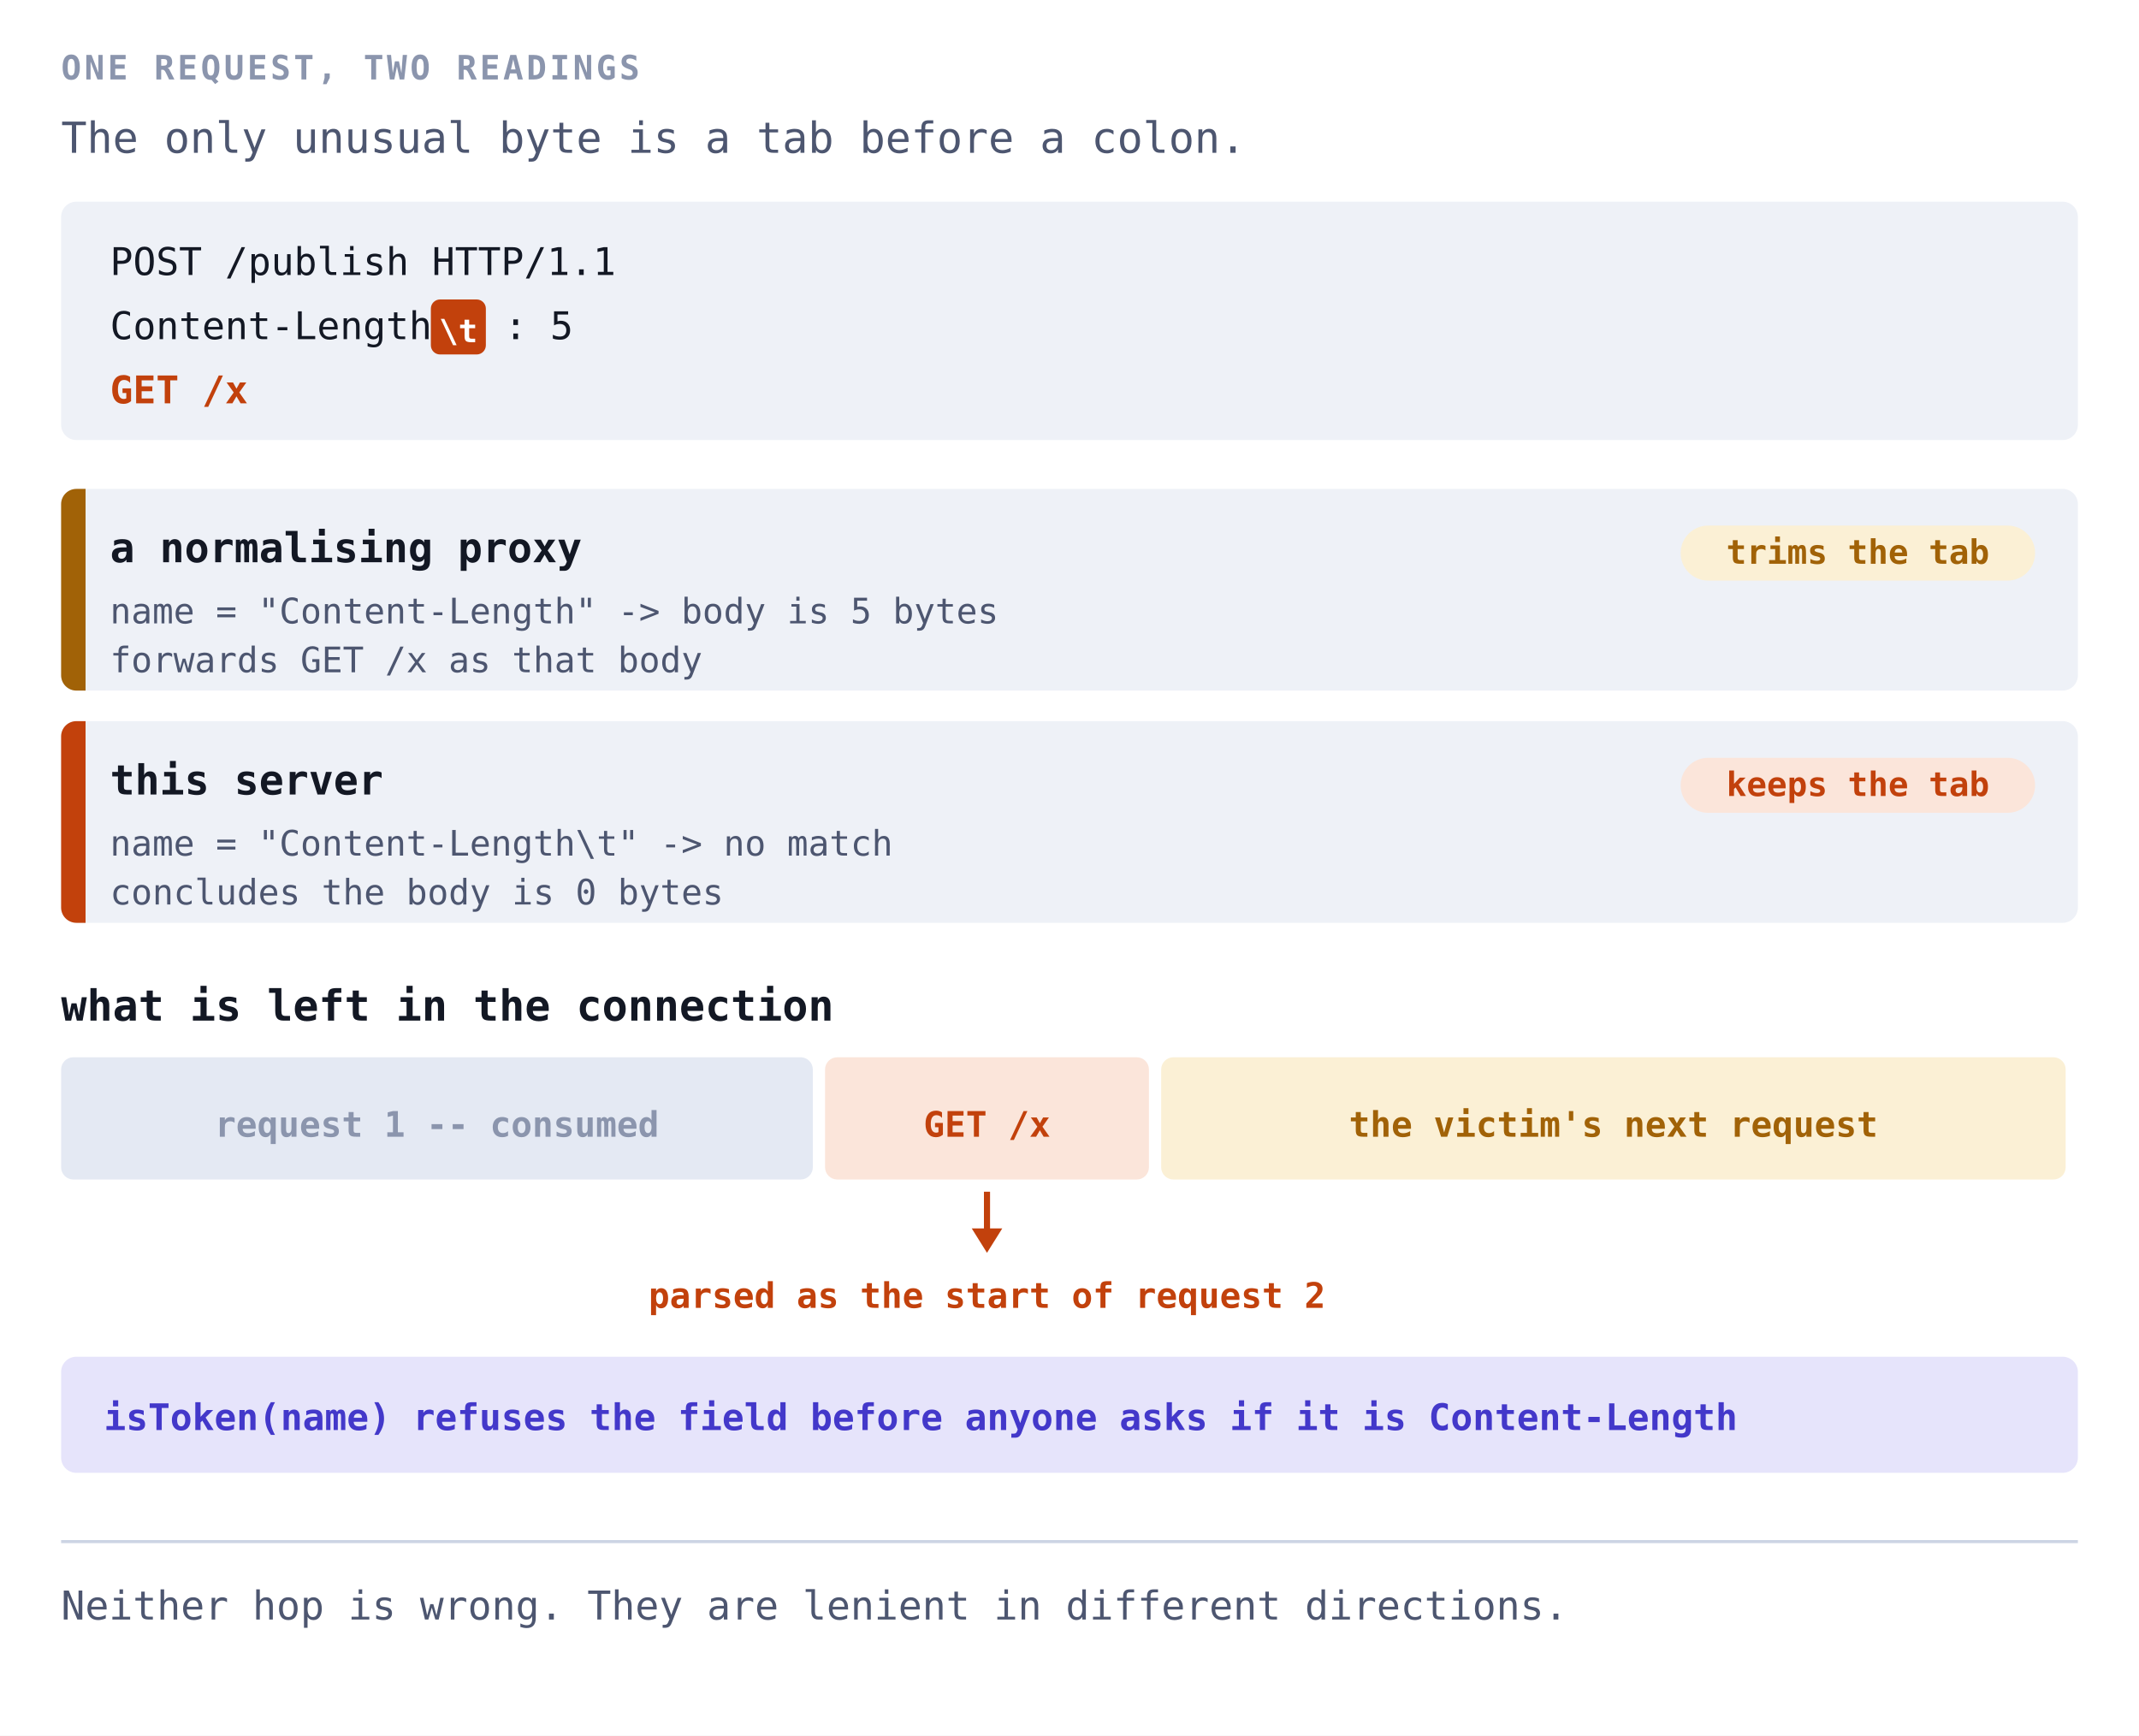
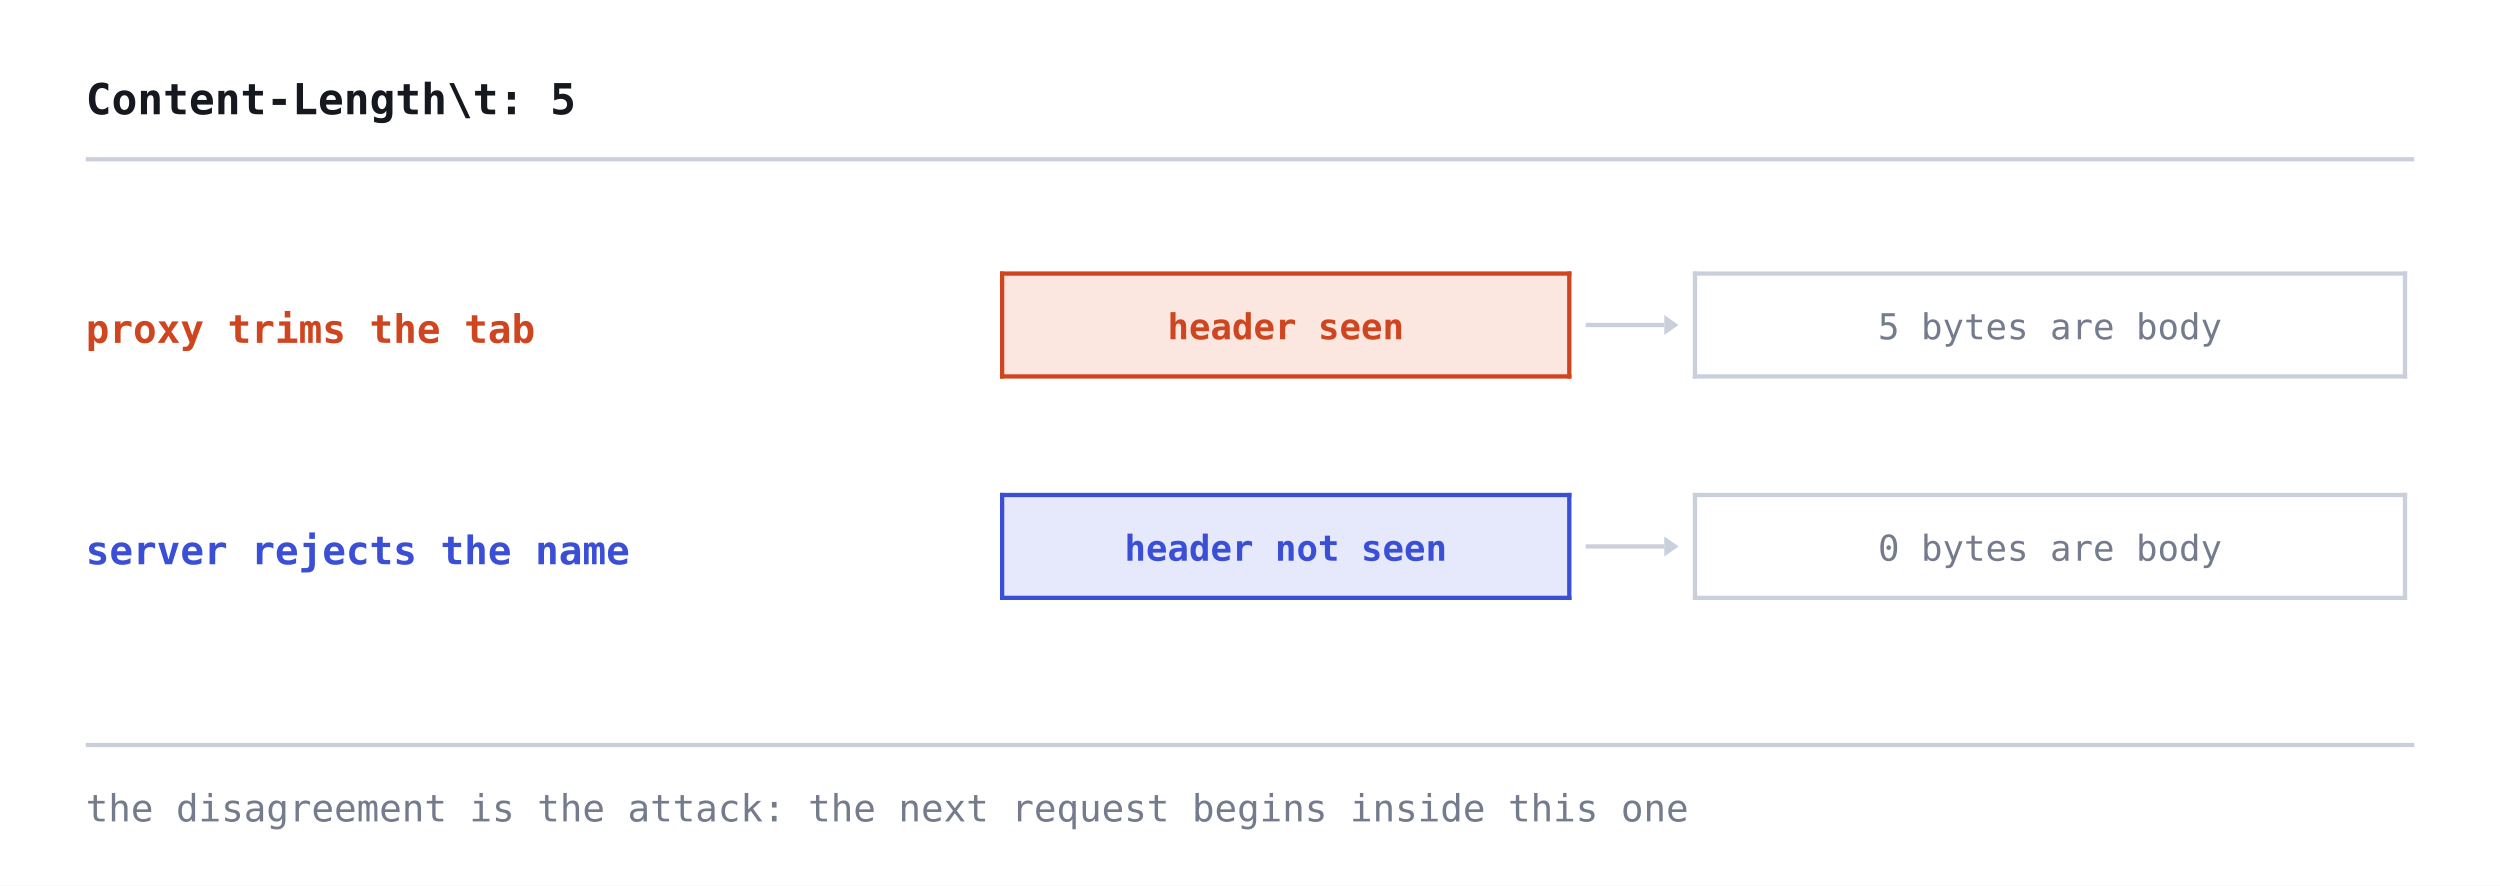
- <svg xmlns="http://www.w3.org/2000/svg" viewBox="0 0 700 568" width="700" height="568" role="img">
-   <rect x="0" y="0" width="700" height="568" fill="#ffffff" />
-   <text x="20" y="26" font-family="ui-monospace,SFMono-Regular,Menlo,Consolas,monospace" font-size="11" font-weight="700" fill="#8b95ad" text-anchor="start" letter-spacing=".09em">ONE REQUEST, TWO READINGS</text>
-   <text x="20" y="50" font-family="ui-monospace,SFMono-Regular,Menlo,Consolas,monospace" font-size="14" font-weight="400" fill="#4d5670" text-anchor="start">The only unusual byte is a tab before a colon.</text>
-   <rect x="20" y="66" width="660" height="78" rx="5" fill="#eef1f7" />
-   <text x="36" y="90" font-family="ui-monospace,SFMono-Regular,Menlo,Consolas,monospace" font-size="12.5" font-weight="400" fill="#131824" text-anchor="start">POST /publish HTTP/1.1</text>
-   <text x="36" y="111" font-family="ui-monospace,SFMono-Regular,Menlo,Consolas,monospace" font-size="12.5" font-weight="400" fill="#131824" text-anchor="start">Content-Length</text>
-   <rect x="141.0" y="98" width="18" height="18" rx="3" fill="#c2410c" />
-   <text x="150.0" y="112" font-family="ui-monospace,SFMono-Regular,Menlo,Consolas,monospace" font-size="10.5" font-weight="700" fill="#ffffff" text-anchor="middle">\t</text>
-   <text x="165.0" y="111" font-family="ui-monospace,SFMono-Regular,Menlo,Consolas,monospace" font-size="12.5" font-weight="400" fill="#131824" text-anchor="start">: 5</text>
-   <text x="36" y="132" font-family="ui-monospace,SFMono-Regular,Menlo,Consolas,monospace" font-size="12.5" font-weight="600" fill="#c2410c" text-anchor="start">GET /x</text>
-   <rect x="20" y="160" width="660" height="66" rx="5" fill="#eef1f7" />
-   <path d="M20 165 a5 5 0 0 1 5 -5 h3 v66 h-3 a5 5 0 0 1 -5 -5 z" fill="#a16207" />
-   <text x="36" y="184" font-family="ui-monospace,SFMono-Regular,Menlo,Consolas,monospace" font-size="13.5" font-weight="600" fill="#131824" text-anchor="start">a normalising proxy</text>
-   <rect x="550" y="172" width="116" height="18" rx="9" fill="#fbf0d5" />
-   <text x="608.0" y="184.5" font-family="ui-monospace,SFMono-Regular,Menlo,Consolas,monospace" font-size="11" font-weight="600" fill="#a16207" text-anchor="middle">trims the tab</text>
-   <text x="36" y="204" font-family="ui-monospace,SFMono-Regular,Menlo,Consolas,monospace" font-size="11.5" font-weight="400" fill="#4d5670" text-anchor="start">name = "Content-Length"   -&gt;   body is 5 bytes</text>
-   <text x="36" y="220" font-family="ui-monospace,SFMono-Regular,Menlo,Consolas,monospace" font-size="11.5" font-weight="400" fill="#4d5670" text-anchor="start">forwards GET /x as that body</text>
-   <rect x="20" y="236" width="660" height="66" rx="5" fill="#eef1f7" />
-   <path d="M20 241 a5 5 0 0 1 5 -5 h3 v66 h-3 a5 5 0 0 1 -5 -5 z" fill="#c2410c" />
-   <text x="36" y="260" font-family="ui-monospace,SFMono-Regular,Menlo,Consolas,monospace" font-size="13.5" font-weight="600" fill="#131824" text-anchor="start">this server</text>
-   <rect x="550" y="248" width="116" height="18" rx="9" fill="#fbe5da" />
-   <text x="608.0" y="260.5" font-family="ui-monospace,SFMono-Regular,Menlo,Consolas,monospace" font-size="11" font-weight="600" fill="#c2410c" text-anchor="middle">keeps the tab</text>
-   <text x="36" y="280" font-family="ui-monospace,SFMono-Regular,Menlo,Consolas,monospace" font-size="11.5" font-weight="400" fill="#4d5670" text-anchor="start">name = "Content-Length\t"   -&gt;   no match</text>
-   <text x="36" y="296" font-family="ui-monospace,SFMono-Regular,Menlo,Consolas,monospace" font-size="11.5" font-weight="400" fill="#4d5670" text-anchor="start">concludes the body is 0 bytes</text>
-   <text x="20" y="334" font-family="ui-monospace,SFMono-Regular,Menlo,Consolas,monospace" font-size="14" font-weight="600" fill="#131824" text-anchor="start">what is left in the connection</text>
-   <rect x="20" y="346" width="246" height="40" rx="4" fill="#e4e9f3" />
-   <text x="143.0" y="372" font-family="ui-monospace,SFMono-Regular,Menlo,Consolas,monospace" font-size="11.5" font-weight="600" fill="#8b95ad" text-anchor="middle">request 1 -- consumed</text>
-   <rect x="270" y="346" width="106" height="40" rx="4" fill="#fbe5da" />
-   <text x="323.0" y="372" font-family="ui-monospace,SFMono-Regular,Menlo,Consolas,monospace" font-size="11.5" font-weight="600" fill="#c2410c" text-anchor="middle">GET /x</text>
-   <rect x="380" y="346" width="296" height="40" rx="4" fill="#fbf0d5" />
-   <text x="528.0" y="372" font-family="ui-monospace,SFMono-Regular,Menlo,Consolas,monospace" font-size="11.5" font-weight="600" fill="#a16207" text-anchor="middle">the victim's next request</text>
-   <rect x="322.0" y="390" width="2" height="13" rx="0" fill="#c2410c" />
-   <path d="M318 402 L323 410 L328 402 z" fill="#c2410c" />
-   <text x="323" y="428" font-family="ui-monospace,SFMono-Regular,Menlo,Consolas,monospace" font-size="11.5" font-weight="600" fill="#c2410c" text-anchor="middle">parsed as the start of request 2</text>
-   <rect x="20" y="444" width="660" height="38" rx="5" fill="#e6e4fb" />
-   <text x="34" y="468" font-family="ui-monospace,SFMono-Regular,Menlo,Consolas,monospace" font-size="12" font-weight="600" fill="#4338ca" text-anchor="start">isToken(name) refuses the field before anyone asks if it is Content-Length</text>
-   <rect x="20" y="504" width="660" height="1" rx="0" fill="#ccd4e4" />
-   <text x="20" y="530" font-family="ui-monospace,SFMono-Regular,Menlo,Consolas,monospace" font-size="13" font-weight="400" fill="#4d5670" text-anchor="start">Neither hop is wrong. They are lenient in different directions.</text>
+ <svg xmlns="http://www.w3.org/2000/svg" viewBox="0 0 700 248" width="700" height="248" role="img">
+   <rect x="0" y="0" width="700" height="248" fill="#ffffff" />
+   <text x="24" y="32" font-family="ui-monospace,SFMono-Regular,Menlo,Consolas,monospace" font-size="12" font-weight="700" fill="#15181f" text-anchor="start">Content-Length\t: 5</text>
+   <rect x="24" y="44" width="652" height="1.2" rx="0" fill="#c9d0dc" />
+   <text x="24" y="96" font-family="ui-monospace,SFMono-Regular,Menlo,Consolas,monospace" font-size="11" font-weight="700" fill="#cf4520" text-anchor="start">proxy   trims the tab</text>
+   <rect x="280" y="76" width="160" height="30" rx="3" fill="#fbe7e0" />
+   <rect x="280" y="76" width="160" height="1.2" rx="0" fill="#cf4520" />
+   <rect x="280" y="104.8" width="160" height="1.2" rx="0" fill="#cf4520" />
+   <rect x="280" y="76" width="1.2" height="30" rx="0" fill="#cf4520" />
+   <rect x="438.8" y="76" width="1.2" height="30" rx="0" fill="#cf4520" />
+   <text x="360" y="95" font-family="ui-monospace,SFMono-Regular,Menlo,Consolas,monospace" font-size="10" font-weight="700" fill="#cf4520" text-anchor="middle">header seen</text>
+   <rect x="444" y="90.4" width="22" height="1.2" rx="0" fill="#c9d0dc" />
+   <path d="M466 88.2 L470 91 L466 93.8 z" fill="#c9d0dc" />
+   <rect x="474" y="76" width="200" height="1.2" rx="0" fill="#c9d0dc" />
+   <rect x="474" y="104.8" width="200" height="1.2" rx="0" fill="#c9d0dc" />
+   <rect x="474" y="76" width="1.2" height="30" rx="0" fill="#c9d0dc" />
+   <rect x="672.8" y="76" width="1.2" height="30" rx="0" fill="#c9d0dc" />
+   <text x="574" y="95" font-family="ui-monospace,SFMono-Regular,Menlo,Consolas,monospace" font-size="10" font-weight="400" fill="#737b8c" text-anchor="middle">5 bytes are body</text>
+   <text x="24" y="158" font-family="ui-monospace,SFMono-Regular,Menlo,Consolas,monospace" font-size="11" font-weight="700" fill="#3b4fd6" text-anchor="start">server  rejects the name</text>
+   <rect x="280" y="138" width="160" height="30" rx="3" fill="#e6e9fc" />
+   <rect x="280" y="138" width="160" height="1.2" rx="0" fill="#3b4fd6" />
+   <rect x="280" y="166.8" width="160" height="1.2" rx="0" fill="#3b4fd6" />
+   <rect x="280" y="138" width="1.2" height="30" rx="0" fill="#3b4fd6" />
+   <rect x="438.8" y="138" width="1.2" height="30" rx="0" fill="#3b4fd6" />
+   <text x="360" y="157" font-family="ui-monospace,SFMono-Regular,Menlo,Consolas,monospace" font-size="10" font-weight="700" fill="#3b4fd6" text-anchor="middle">header not seen</text>
+   <rect x="444" y="152.4" width="22" height="1.2" rx="0" fill="#c9d0dc" />
+   <path d="M466 150.2 L470 153 L466 155.8 z" fill="#c9d0dc" />
+   <rect x="474" y="138" width="200" height="1.2" rx="0" fill="#c9d0dc" />
+   <rect x="474" y="166.8" width="200" height="1.2" rx="0" fill="#c9d0dc" />
+   <rect x="474" y="138" width="1.2" height="30" rx="0" fill="#c9d0dc" />
+   <rect x="672.8" y="138" width="1.2" height="30" rx="0" fill="#c9d0dc" />
+   <text x="574" y="157" font-family="ui-monospace,SFMono-Regular,Menlo,Consolas,monospace" font-size="10" font-weight="400" fill="#737b8c" text-anchor="middle">0 bytes are body</text>
+   <rect x="24" y="208" width="652" height="1.2" rx="0" fill="#c9d0dc" />
+   <text x="24" y="230" font-family="ui-monospace,SFMono-Regular,Menlo,Consolas,monospace" font-size="10.5" font-weight="400" fill="#737b8c" text-anchor="start">the disagreement is the attack: the next request begins inside this one</text>
</svg>
